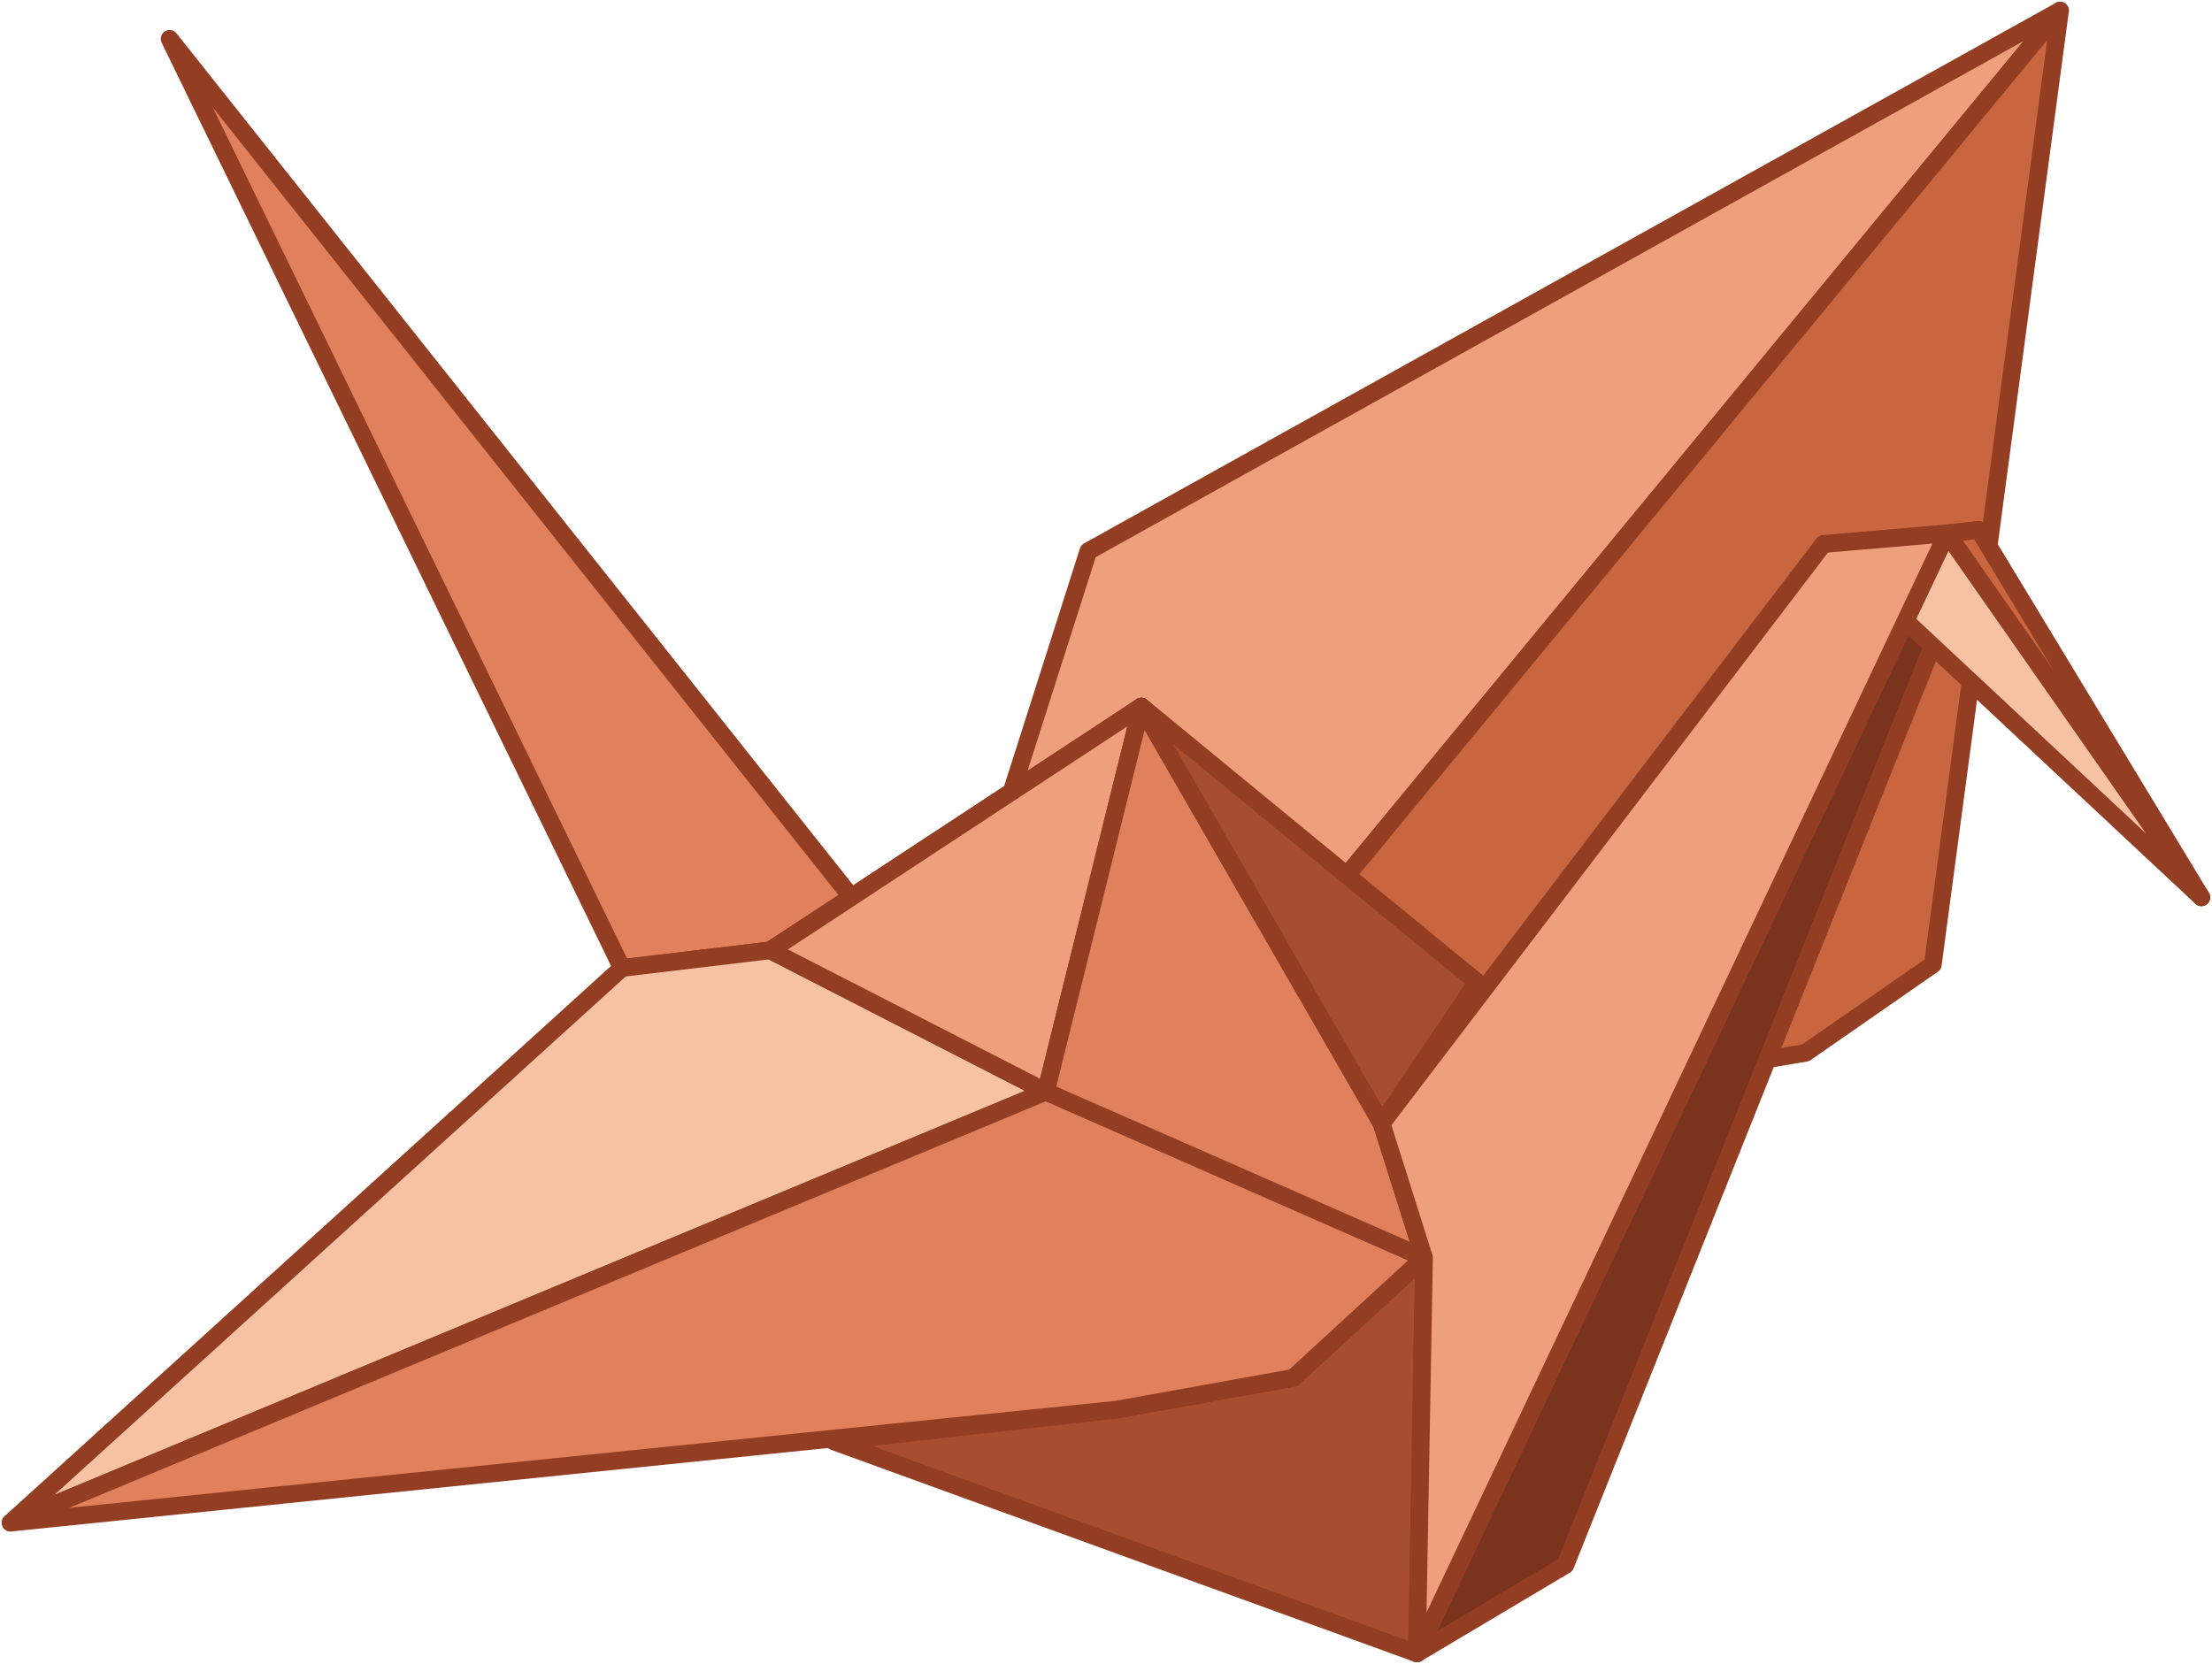
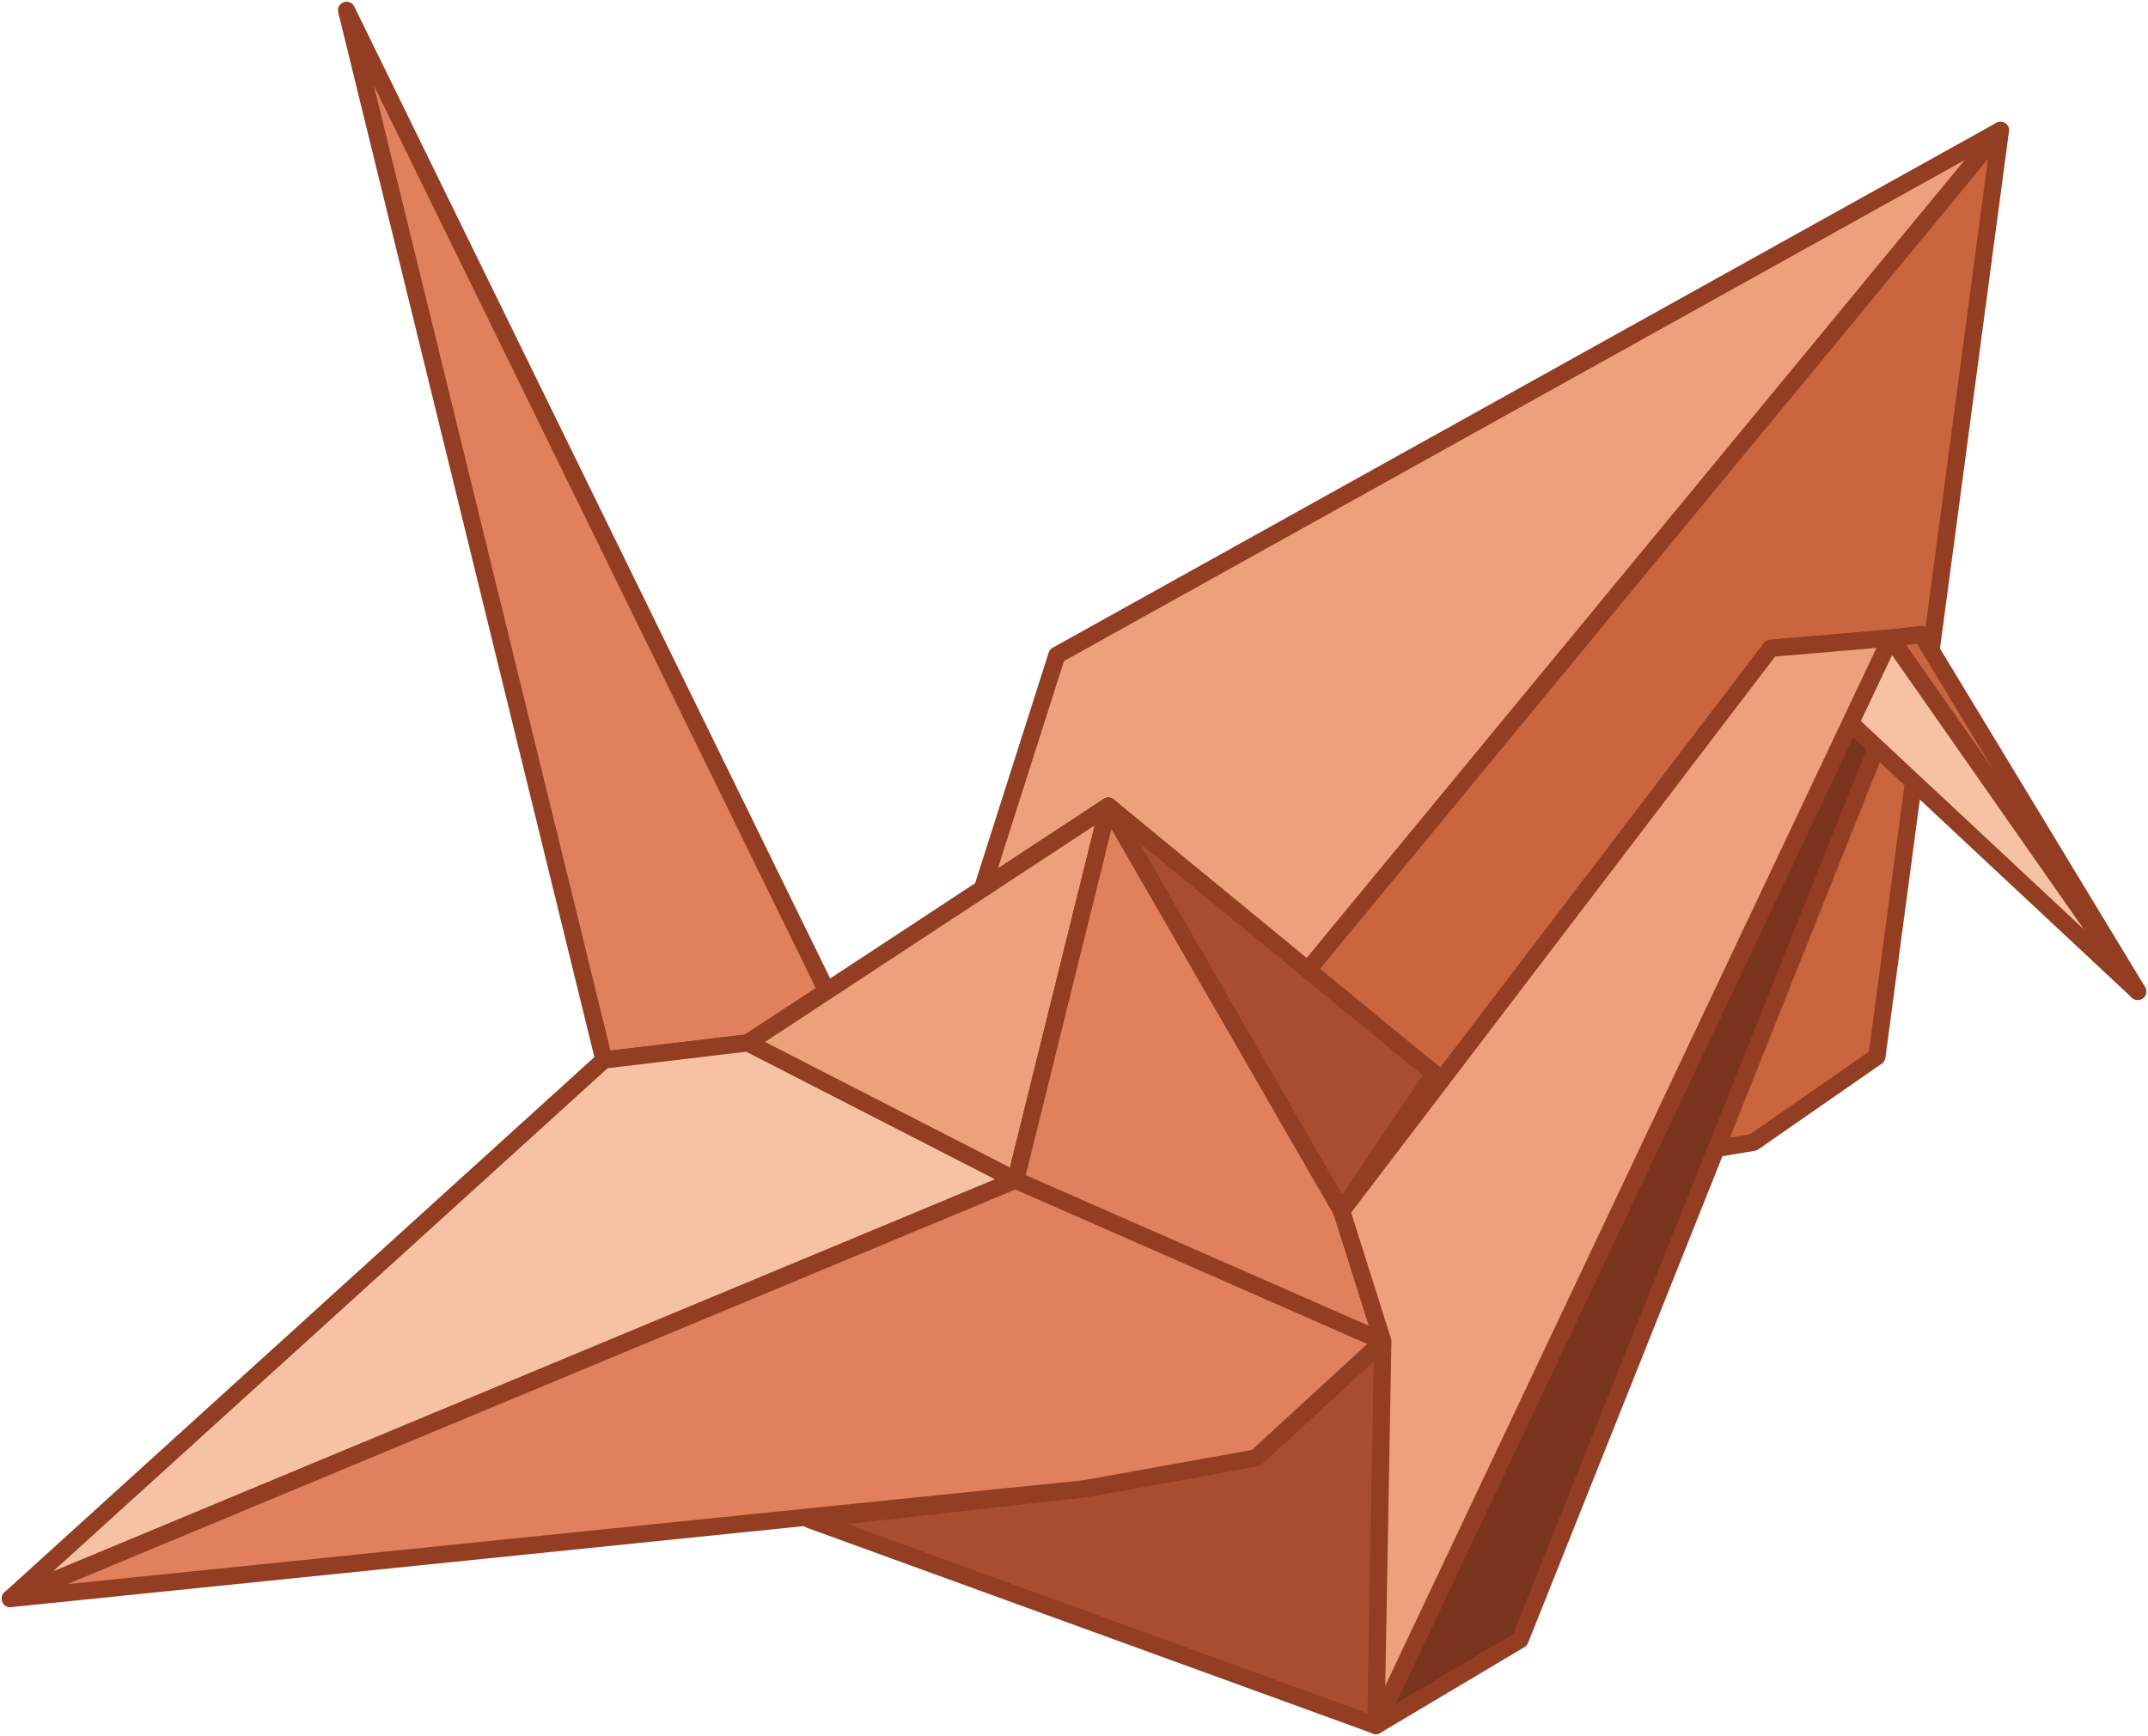
- <svg xmlns="http://www.w3.org/2000/svg" viewBox="79 122 626 471">
+ <svg xmlns="http://www.w3.org/2000/svg" viewBox="79 87 626 506">
  <g stroke="#933d22" stroke-width="5" stroke-linejoin="round">
-     <polygon points="127,133 320,376 297,391 255,396" fill="#e0805c" />
+     <polygon points="180,90 320,376 297,391 255,396" fill="#e0805c" />
    <polygon points="320,376 365,347 387,278 662,125 460,370 402,322 297,391" fill="#eea07c" />
    <polygon points="662,125 626,395 590,420 470,440 497,400 460,370" fill="#c9653f" />
    <polygon points="315,530 395,521 445,512 482,478 480,590" fill="#a84d2f" />
    <polygon points="82,553 255,396 297,391 375,431" fill="#f7c2a4" />
    <polygon points="82,553 375,431 482,478 445,512 395,521" fill="#e0805c" />
    <polygon points="297,391 402,322 375,431" fill="#eea07c" />
    <polygon points="402,322 470,440 482,478 375,431" fill="#e0805c" />
    <polygon points="402,322 497,400 470,440" fill="#a84d2f" />
    <polygon points="480,590 630,273 639,272 522,565" fill="#7a331c" />
    <polygon points="630,273 702,376 639,272" fill="#c9653f" />
    <polygon points="595,276 702,376 630,273" fill="#f7c2a4" />
    <polygon points="482,478 470,440 595,276 630,273 480,590" fill="#eea07c" />
  </g>
</svg>
